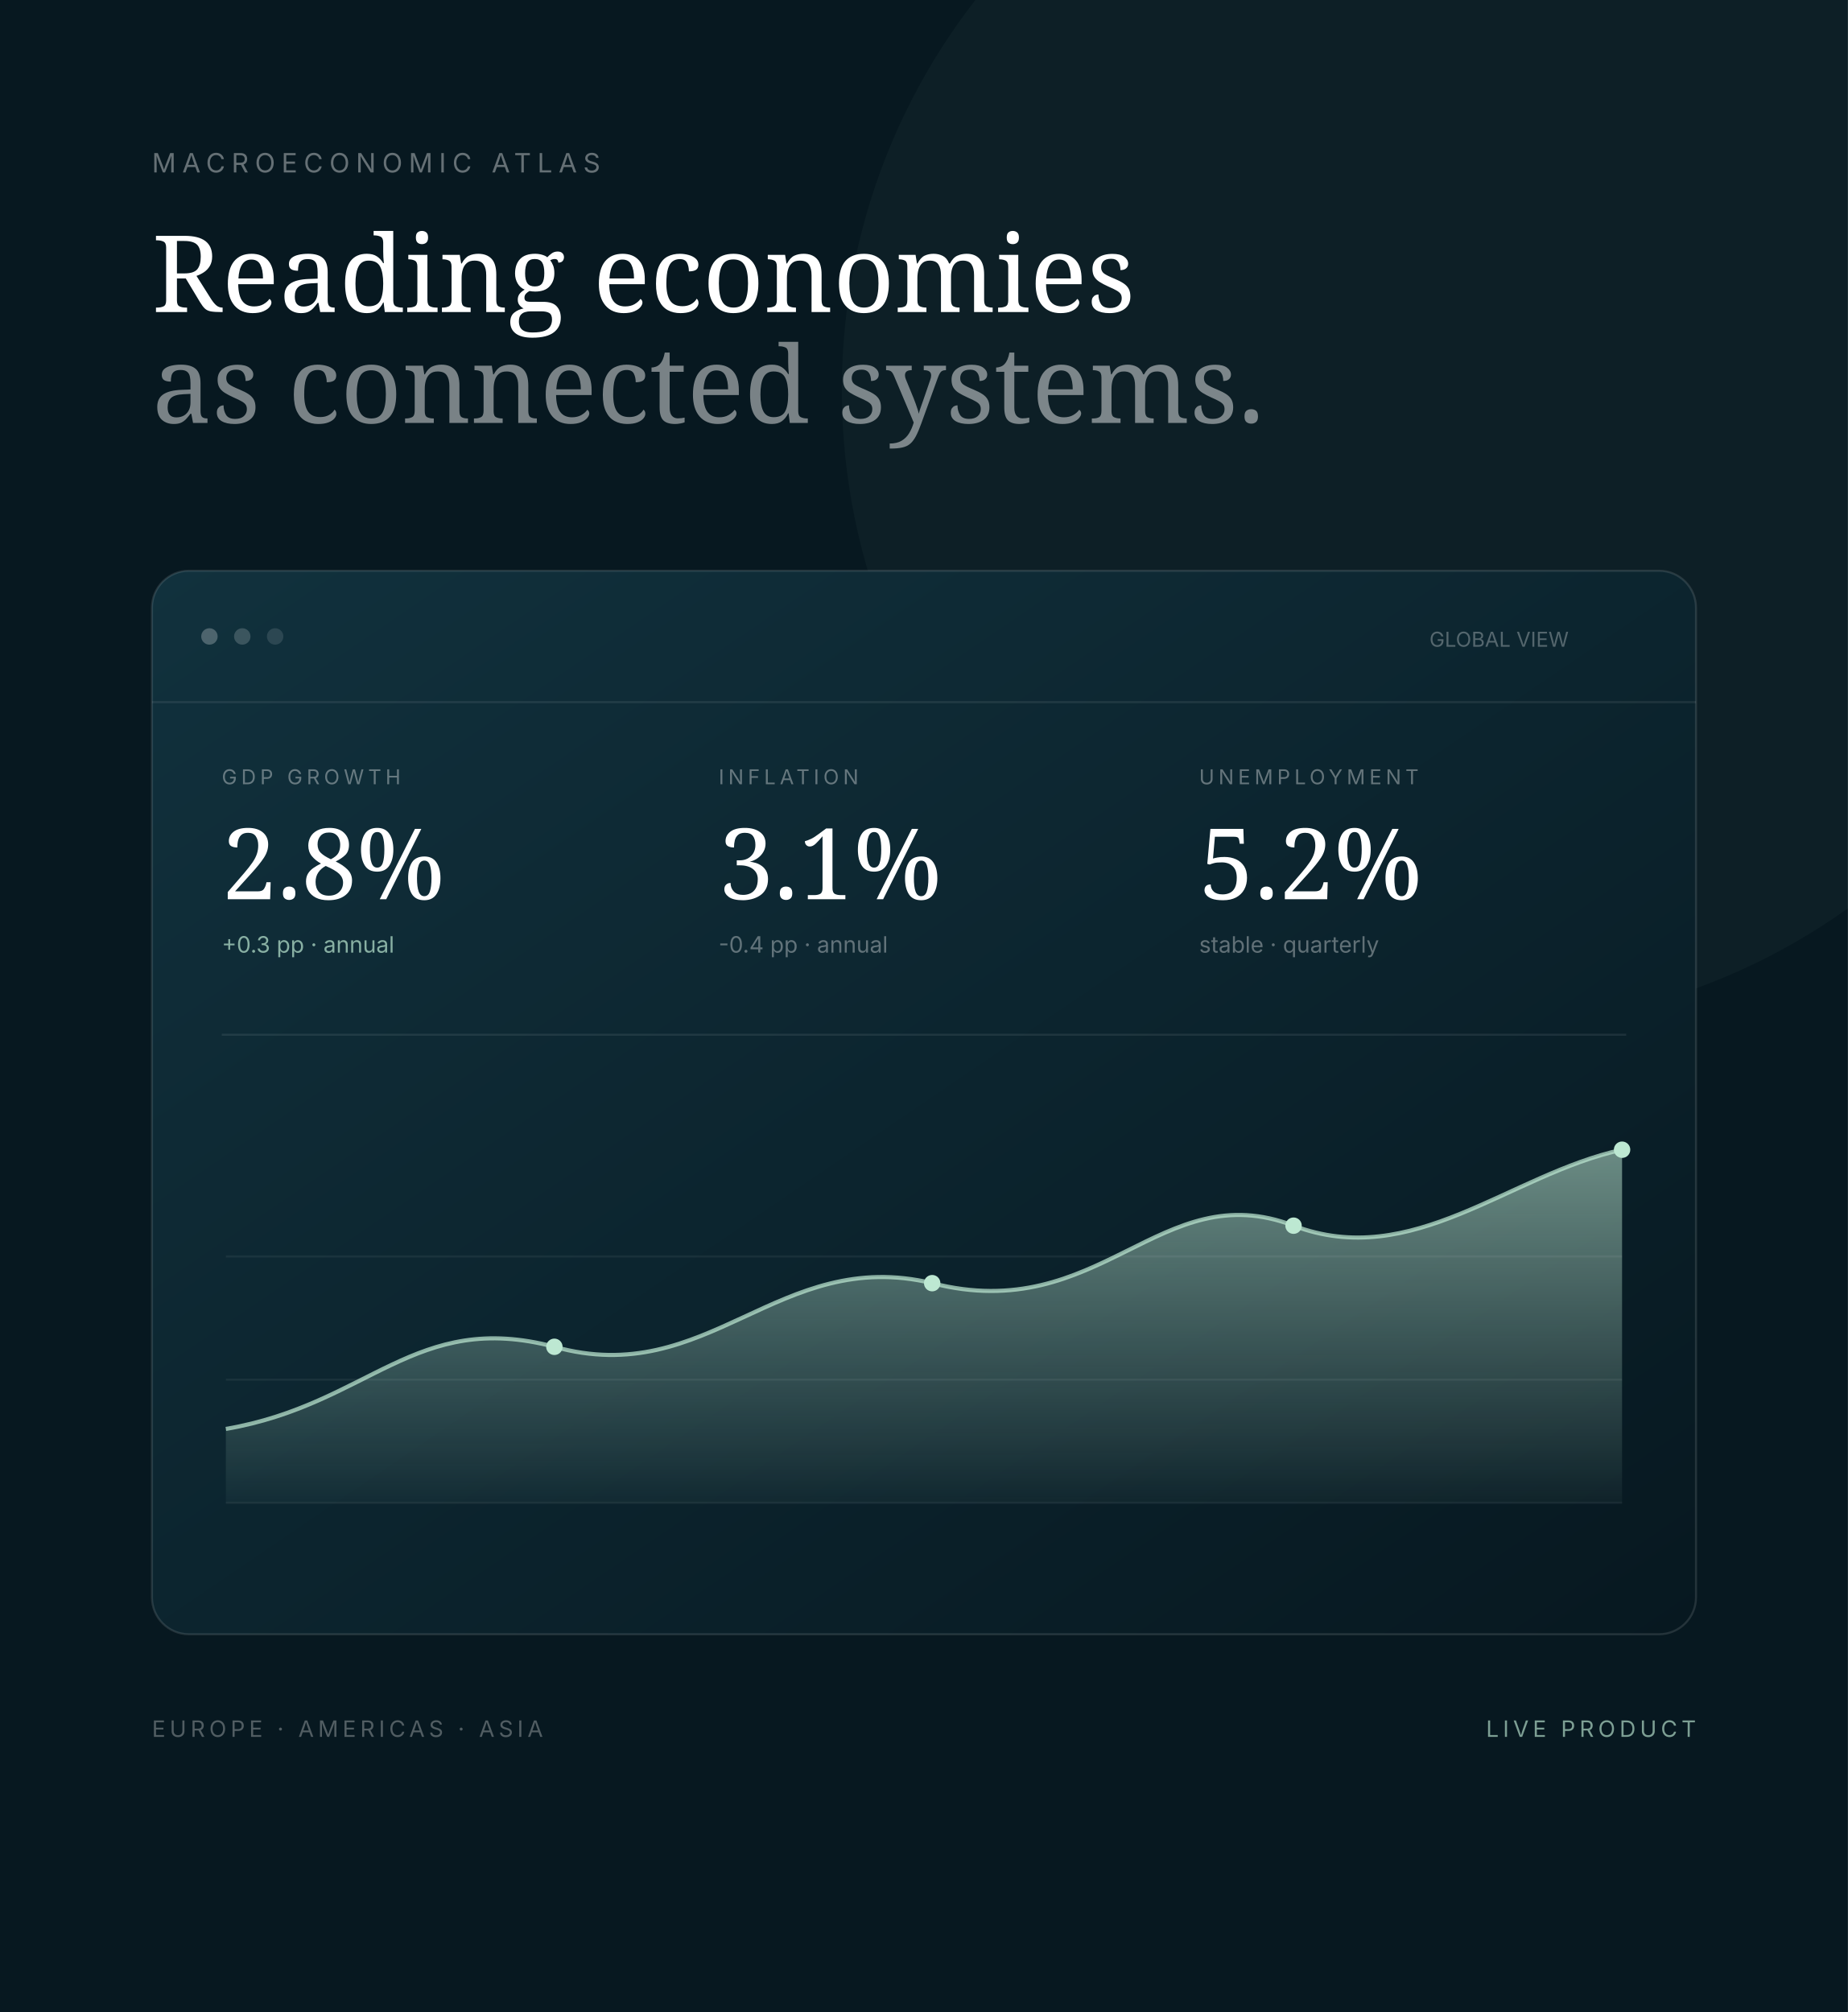
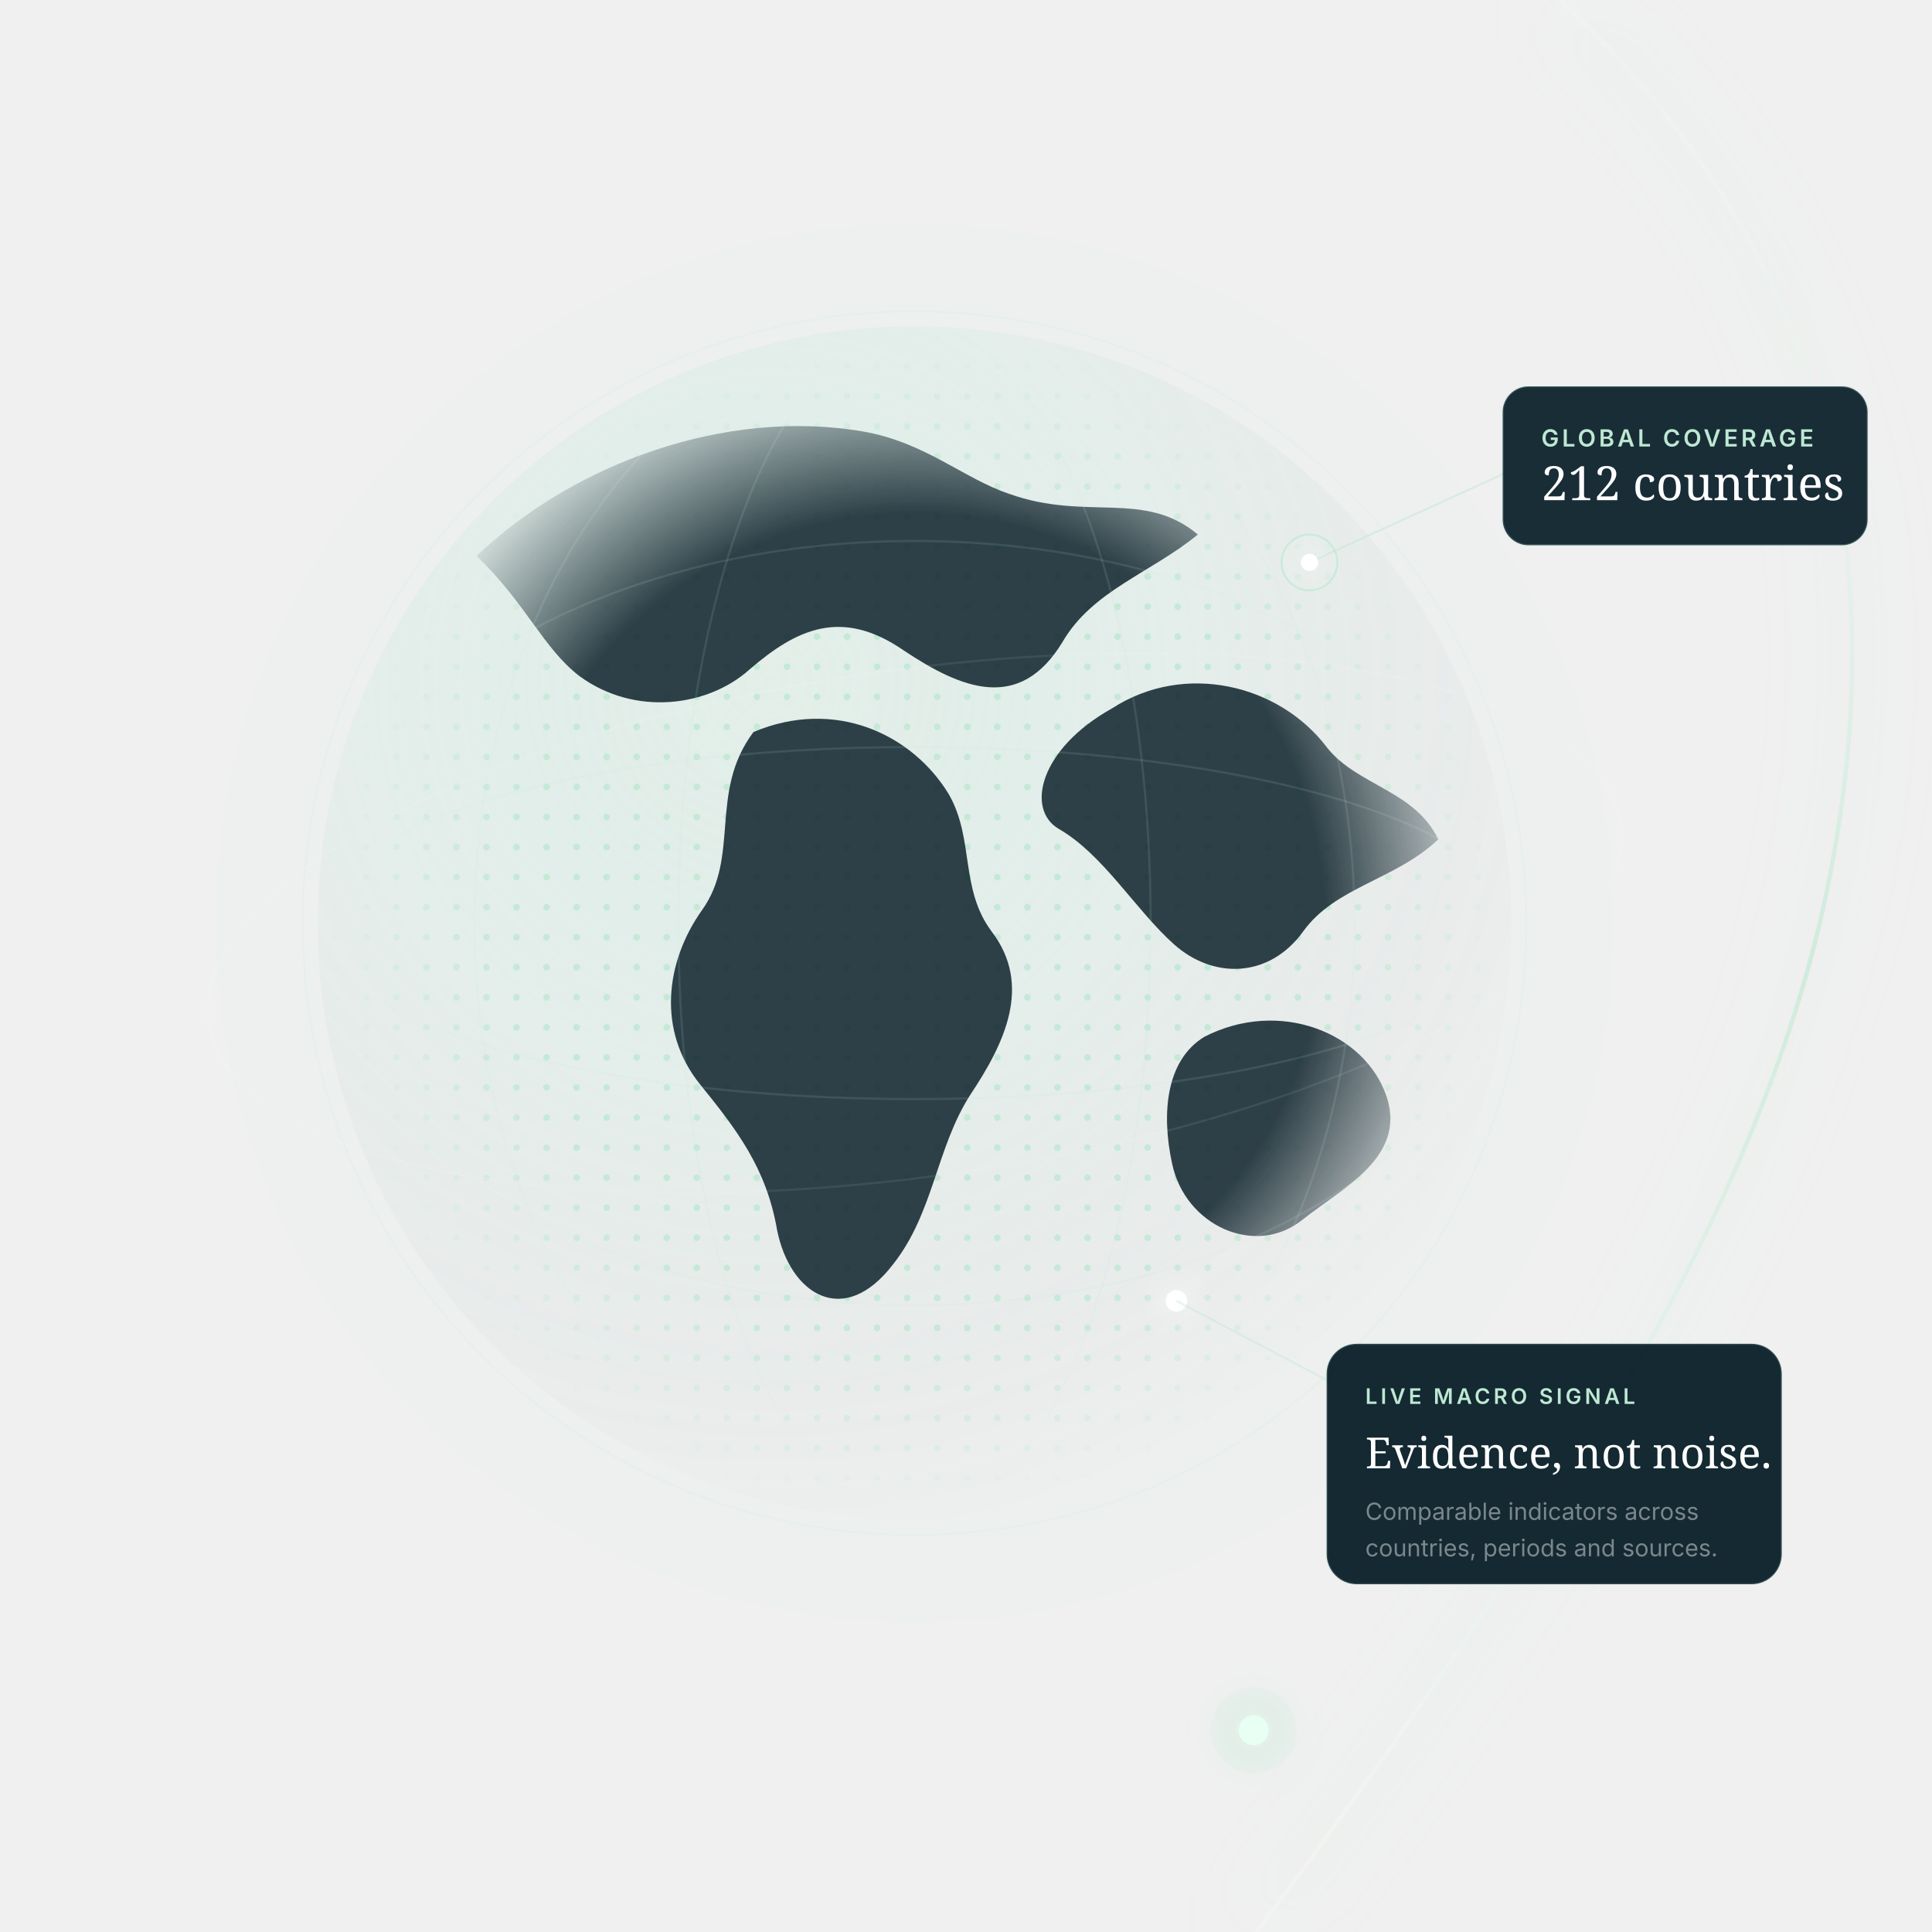
- <svg xmlns="http://www.w3.org/2000/svg" viewBox="0 0 900 980" role="img" aria-labelledby="title desc">
+ <svg xmlns="http://www.w3.org/2000/svg" viewBox="0 0 900 900" role="img" aria-labelledby="title desc">
  <defs>
-     <linearGradient id="panel" x1="0" y1="0" x2="1" y2="1">
-       <stop stop-color="#11313D" />
-       <stop offset="1" stop-color="#071820" />
+     <pattern id="dot-field" width="14" height="14" patternUnits="userSpaceOnUse">
+       <circle cx="2.6" cy="2.6" r="1.55" fill="#BDE8D2" fill-opacity="0.78" />
+     </pattern>
+     <radialGradient id="sphere-light" cx="38%" cy="30%" r="72%">
+       <stop stop-color="#BDE8D2" stop-opacity="0.2" />
+       <stop offset="0.48" stop-color="#68D5B1" stop-opacity="0.07" />
+       <stop offset="1" stop-color="#061A24" stop-opacity="0" />
+     </radialGradient>
+     <radialGradient id="edge-fade">
+       <stop offset="0.68" stop-color="#fff" />
+       <stop offset="0.96" stop-color="#fff" stop-opacity="0.08" />
+       <stop offset="1" stop-color="#fff" stop-opacity="0" />
+     </radialGradient>
+     <linearGradient id="orbit" x1="850" y1="0" x2="580" y2="900" gradientUnits="userSpaceOnUse">
+       <stop stop-color="#FFFFFF" stop-opacity="0.12" />
+       <stop offset="0.46" stop-color="#BDE8D2" stop-opacity="0.62" />
+       <stop offset="1" stop-color="#FFFFFF" stop-opacity="0.2" />
    </linearGradient>
-     <linearGradient id="chart" x1="0" y1="1" x2="0" y2="0">
-       <stop stop-color="#BDE8D2" stop-opacity="0.04" />
-       <stop offset="1" stop-color="#BDE8D2" stop-opacity="0.54" />
-     </linearGradient>
+     <filter id="soft-glow" x="-200%" y="-200%" width="500%" height="500%">
+       <feGaussianBlur stdDeviation="7" result="blur" />
+       <feMerge>
+         <feMergeNode in="blur" />
+         <feMergeNode in="SourceGraphic" />
+       </feMerge>
+     </filter>
+     <filter id="wide-glow" x="-80%" y="-80%" width="260%" height="260%">
+       <feGaussianBlur stdDeviation="18" />
+     </filter>
+     <clipPath id="sphere-clip">
+       <circle cx="426" cy="430" r="278" />
+     </clipPath>
+     <mask id="sphere-mask">
+       <circle cx="426" cy="430" r="278" fill="url(#edge-fade)" />
+     </mask>
  </defs>
-   <rect width="900" height="980" fill="#071820" />
-   <circle cx="720" cy="190" r="310" fill="#BDE8D2" fill-opacity="0.035" />
-   <g transform="translate(74 84)">
-     <text fill="#FFFFFF" fill-opacity="0.38" font-family="Inter,Arial,sans-serif" font-size="13" letter-spacing="3">MACROECONOMIC ATLAS</text>
-     <text y="68" fill="#FFFFFF" font-family="Georgia,serif" font-size="52">Reading economies</text>
-     <text y="122" fill="#FFFFFF" fill-opacity="0.46" font-family="Georgia,serif" font-size="52">as connected systems.</text>
-   </g>
-   <g transform="translate(74 278)">
-     <rect width="752" height="518" rx="18" fill="url(#panel)" stroke="#FFFFFF" stroke-opacity="0.12" />
-     <path d="M0 64H752" stroke="#FFFFFF" stroke-opacity="0.08" />
-     <circle cx="28" cy="32" r="4" fill="#FFFFFF" fill-opacity="0.25" />
-     <circle cx="44" cy="32" r="4" fill="#FFFFFF" fill-opacity="0.18" />
-     <circle cx="60" cy="32" r="4" fill="#FFFFFF" fill-opacity="0.12" />
-     <text x="690" y="37" fill="#FFFFFF" fill-opacity="0.3" font-family="Inter,Arial,sans-serif" font-size="10" text-anchor="end">GLOBAL VIEW</text>
-     <g transform="translate(34 104)" font-family="Inter,Arial,sans-serif">
-       <text fill="#FFFFFF" fill-opacity="0.36" font-size="10" letter-spacing="2">GDP GROWTH</text>
-       <text y="56" fill="#FFFFFF" font-family="Georgia,serif" font-size="48">2.8%</text>
-       <text y="82" fill="#BDE8D2" fill-opacity="0.7" font-size="11">+0.3 pp · annual</text>
+   <circle cx="426" cy="430" r="326" fill="#BDE8D2" fill-opacity="0.035" />
+   <circle cx="426" cy="430" r="285" fill="none" stroke="#BDE8D2" stroke-opacity="0.13" />
+   <circle cx="426" cy="430" r="278" fill="url(#sphere-light)" />
+   <g clip-path="url(#sphere-clip)" mask="url(#sphere-mask)">
+     <rect x="135" y="140" width="582" height="582" fill="url(#dot-field)" />
+     <g fill="#061A24" fill-opacity="0.82">
+       <path d="M222 259 C267 216 338 190 402 201 C431 206 449 223 470 230 C506 243 533 228 558 249 C536 267 509 275 495 299 C475 332 448 321 421 303 C392 283 371 293 349 312 C330 329 296 334 270 315 C253 302 245 281 222 259Z" />
+       <path d="M351 341 C389 325 425 342 442 370 C454 391 447 414 462 434 C481 459 468 486 452 510 C436 535 435 565 416 589 C393 619 368 603 362 573 C357 544 343 526 326 505 C306 480 310 448 327 424 C345 399 330 369 351 341Z" />
+       <path d="M518 330 C552 308 596 319 618 348 C632 366 659 368 670 391 C650 410 622 413 607 434 C591 456 565 456 547 440 C529 424 514 398 493 386 C478 377 484 349 518 330Z" />
+       <path d="M561 483 C596 465 636 481 646 511 C655 539 626 553 607 568 C585 586 552 571 546 542 C541 519 543 494 561 483Z" />
    </g>
-     <g transform="translate(276 104)" font-family="Inter,Arial,sans-serif">
-       <text fill="#FFFFFF" fill-opacity="0.36" font-size="10" letter-spacing="2">INFLATION</text>
-       <text y="56" fill="#FFFFFF" font-family="Georgia,serif" font-size="48">3.1%</text>
-       <text y="82" fill="#FFFFFF" fill-opacity="0.35" font-size="11">-0.4 pp · annual</text>
-     </g>
-     <g transform="translate(510 104)" font-family="Inter,Arial,sans-serif">
-       <text fill="#FFFFFF" fill-opacity="0.36" font-size="10" letter-spacing="2">UNEMPLOYMENT</text>
-       <text y="56" fill="#FFFFFF" font-family="Georgia,serif" font-size="48">5.2%</text>
-       <text y="82" fill="#FFFFFF" fill-opacity="0.35" font-size="11">stable · quarterly</text>
-     </g>
-     <path d="M34 226H718" stroke="#FFFFFF" stroke-opacity="0.08" />
-     <g transform="translate(36 276)">
-       <path d="M0 142 C70 130 92 84 160 102 C235 123 269 53 344 71 C426 92 455 18 520 43 C578 65 625 18 680 6 L680 178 L0 178Z" fill="url(#chart)" />
-       <path d="M0 142 C70 130 92 84 160 102 C235 123 269 53 344 71 C426 92 455 18 520 43 C578 65 625 18 680 6" fill="none" stroke="#BDE8D2" stroke-opacity="0.72" stroke-width="2" />
-       <path d="M0 178H680 M0 118H680 M0 58H680" stroke="#FFFFFF" stroke-opacity="0.055" />
-       <g fill="#BDE8D2">
-         <circle cx="160" cy="102" r="4" />
-         <circle cx="344" cy="71" r="4" />
-         <circle cx="520" cy="43" r="4" />
-         <circle cx="680" cy="6" r="4" />
-       </g>
+     <g fill="none" stroke="#BDE8D2" stroke-opacity="0.12">
+       <ellipse cx="426" cy="430" rx="278" ry="82" />
+       <ellipse cx="426" cy="430" rx="278" ry="178" />
+       <ellipse cx="426" cy="430" rx="110" ry="278" />
+       <ellipse cx="426" cy="430" rx="205" ry="278" />
    </g>
  </g>
-   <g transform="translate(74 846)" font-family="Inter,Arial,sans-serif">
-     <text fill="#FFFFFF" fill-opacity="0.3" font-size="11" letter-spacing="2">EUROPE · AMERICAS · ASIA</text>
-     <text x="752" fill="#BDE8D2" fill-opacity="0.65" font-size="11" letter-spacing="2" text-anchor="end">LIVE PRODUCT</text>
+   <ellipse cx="426" cy="430" rx="332" ry="118" fill="none" stroke="#FFFFFF" stroke-opacity="0.08" transform="rotate(-8 426 430)" />
+   <path d="M700 -24 C836 90 886 231 853 405 C826 549 736 697 584 902" fill="none" stroke="#BDE8D2" stroke-opacity="0.12" stroke-width="10" filter="url(#wide-glow)" />
+   <path d="M700 -24 C836 90 886 231 853 405 C826 549 736 697 584 902" fill="none" stroke="url(#orbit)" stroke-width="2" />
+   <g transform="translate(610 262)">
+     <path d="M0 0 L92 -42" stroke="#BDE8D2" stroke-opacity="0.45" />
+     <circle r="13" fill="none" stroke="#BDE8D2" stroke-opacity="0.7" />
+     <circle r="4" fill="#FFFFFF" filter="url(#soft-glow)" />
+     <g transform="translate(90 -82)">
+       <rect width="170" height="74" rx="12" fill="#071D27" fill-opacity="0.92" stroke="#BDE8D2" stroke-opacity="0.18" />
+       <text x="18" y="28" fill="#BDE8D2" font-family="Inter,Arial,sans-serif" font-size="11" font-weight="600" letter-spacing="1.4">GLOBAL COVERAGE</text>
+       <text x="18" y="53" fill="#FFFFFF" font-family="Georgia,serif" font-size="22">212 countries</text>
+     </g>
+   </g>
+   <g transform="translate(548 606)">
+     <circle r="5" fill="#FFFFFF" filter="url(#soft-glow)" />
+     <path d="M0 0 L76 40" stroke="#BDE8D2" stroke-opacity="0.36" />
+     <g transform="translate(70 20)">
+       <rect width="212" height="112" rx="14" fill="#071D27" fill-opacity="0.94" stroke="#BDE8D2" stroke-opacity="0.17" />
+       <text x="18" y="28" fill="#BDE8D2" font-family="Inter,Arial,sans-serif" font-size="10" font-weight="600" letter-spacing="1.5">LIVE MACRO SIGNAL</text>
+       <text x="18" y="58" fill="#FFFFFF" font-family="Georgia,serif" font-size="20">Evidence, not noise.</text>
+       <text x="18" y="82" fill="#FFFFFF" fill-opacity="0.44" font-family="Inter,Arial,sans-serif" font-size="11">Comparable indicators across</text>
+       <text x="18" y="99" fill="#FFFFFF" fill-opacity="0.44" font-family="Inter,Arial,sans-serif" font-size="11">countries, periods and sources.</text>
+     </g>
+   </g>
+   <g transform="translate(584 806)">
+     <circle r="20" fill="#BDE8D2" fill-opacity="0.13" filter="url(#soft-glow)" />
+     <circle r="7" fill="#E8FFF4" />
  </g>
</svg>
